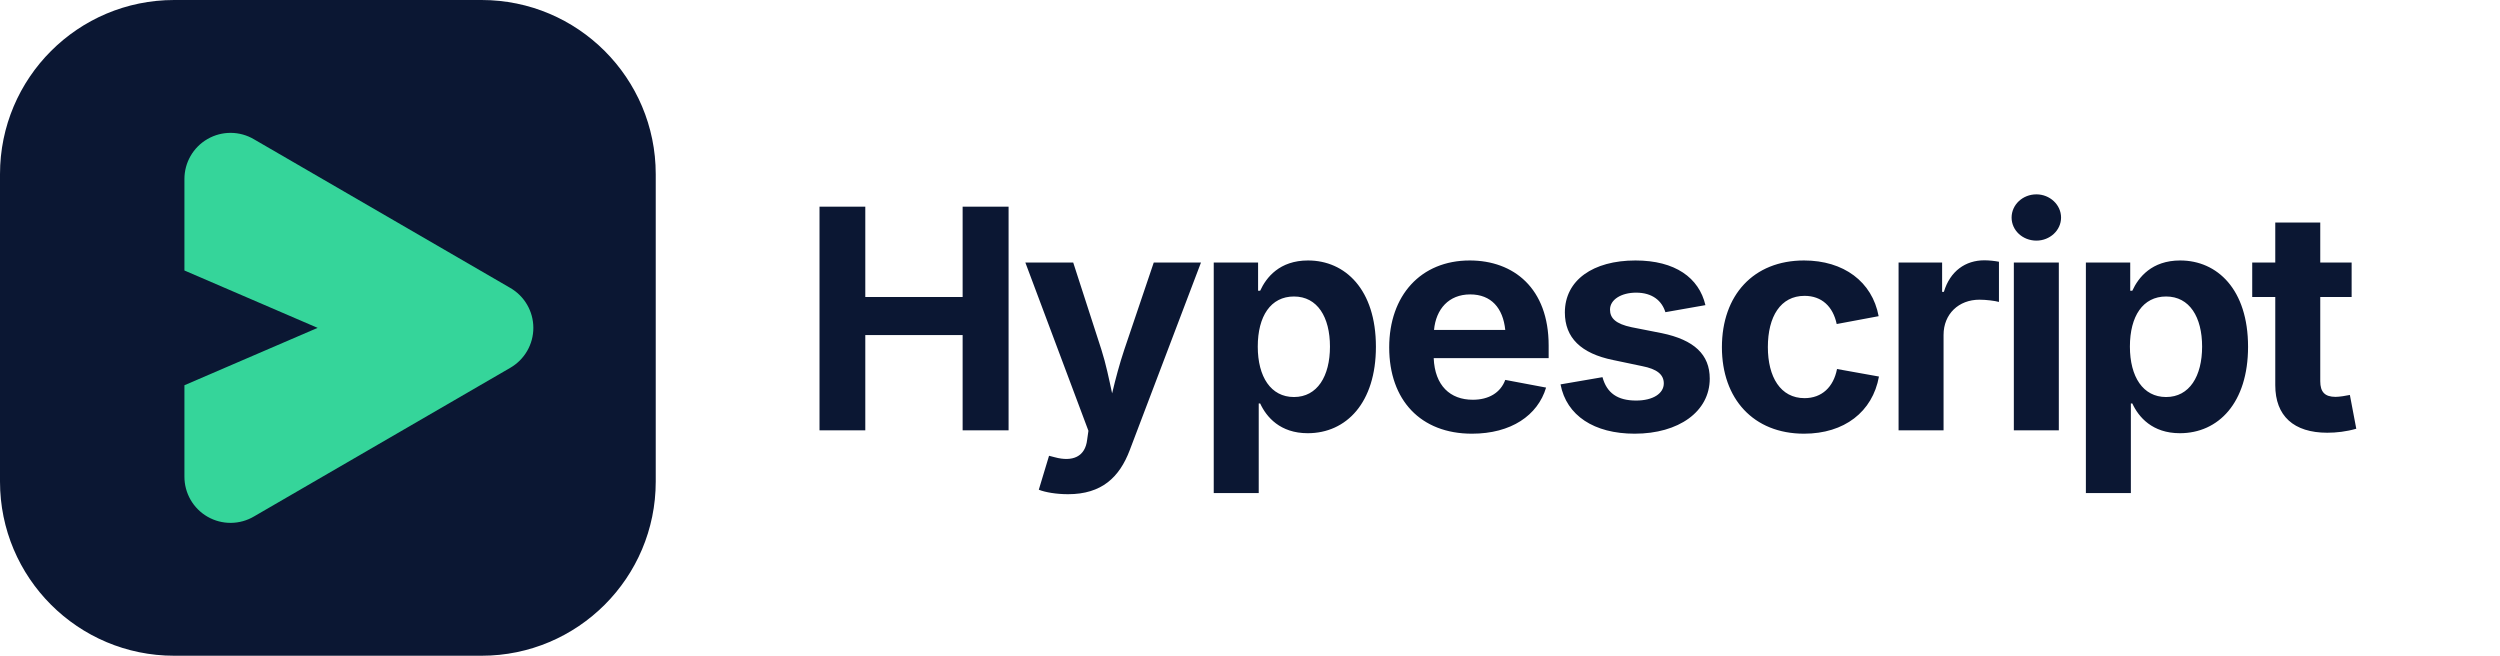
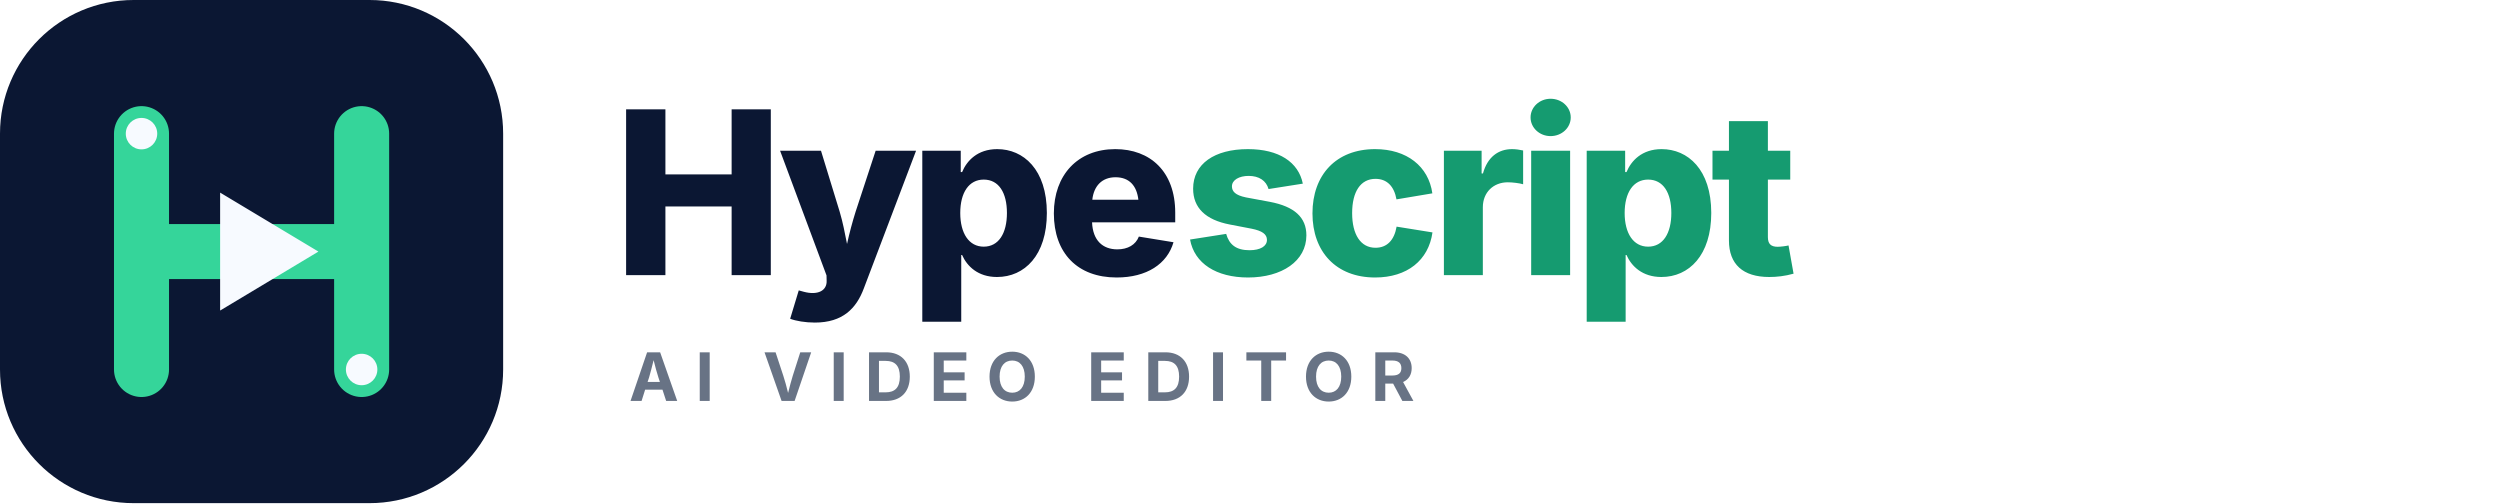
- <svg xmlns="http://www.w3.org/2000/svg" viewBox="0 0 244 64" role="img" aria-label="Hypescript">
+ <svg xmlns="http://www.w3.org/2000/svg" viewBox="0 0 318 64" role="img" aria-label="Hypescript AI video editor">
  <rect width="64" height="64" rx="17" fill="#0B1733" />
-   <path d="M18 17.5a4.5 4.5 0 0 1 6.8-3.9l25 14.5a4.5 4.5 0 0 1 0 7.8l-25 14.5A4.5 4.5 0 0 1 18 46.5v-8.9l13-5.6-13-5.6v-8.9Z" fill="#35D59A" />
-   <text x="78" y="42" fill="#0B1733" font-family="Inter,Arial,sans-serif" font-size="30" font-weight="720" letter-spacing="-1.1">Hypescript</text>
+   <path d="M18 17v30M46 17v30M21.5 32h22" fill="none" stroke="#35D59A" stroke-width="7" stroke-linecap="round" />
+   <path d="M28 24.5 40.5 32 28 39.5Z" fill="#F7FAFF" />
+   <circle cx="18" cy="17" r="2" fill="#F7FAFF" />
+   <circle cx="46" cy="47" r="2" fill="#F7FAFF" />
+   <text x="78" y="35" fill="#0B1733" font-family="Inter,Segoe UI,Arial,sans-serif" font-size="29" font-weight="760" letter-spacing="-1.15">Hype<tspan fill="#159B70">script</tspan>
+   </text>
+   <text x="80" y="51" fill="#687385" font-family="Inter,Segoe UI,Arial,sans-serif" font-size="8.5" font-weight="700" letter-spacing="2.1">AI VIDEO EDITOR</text>
</svg>
